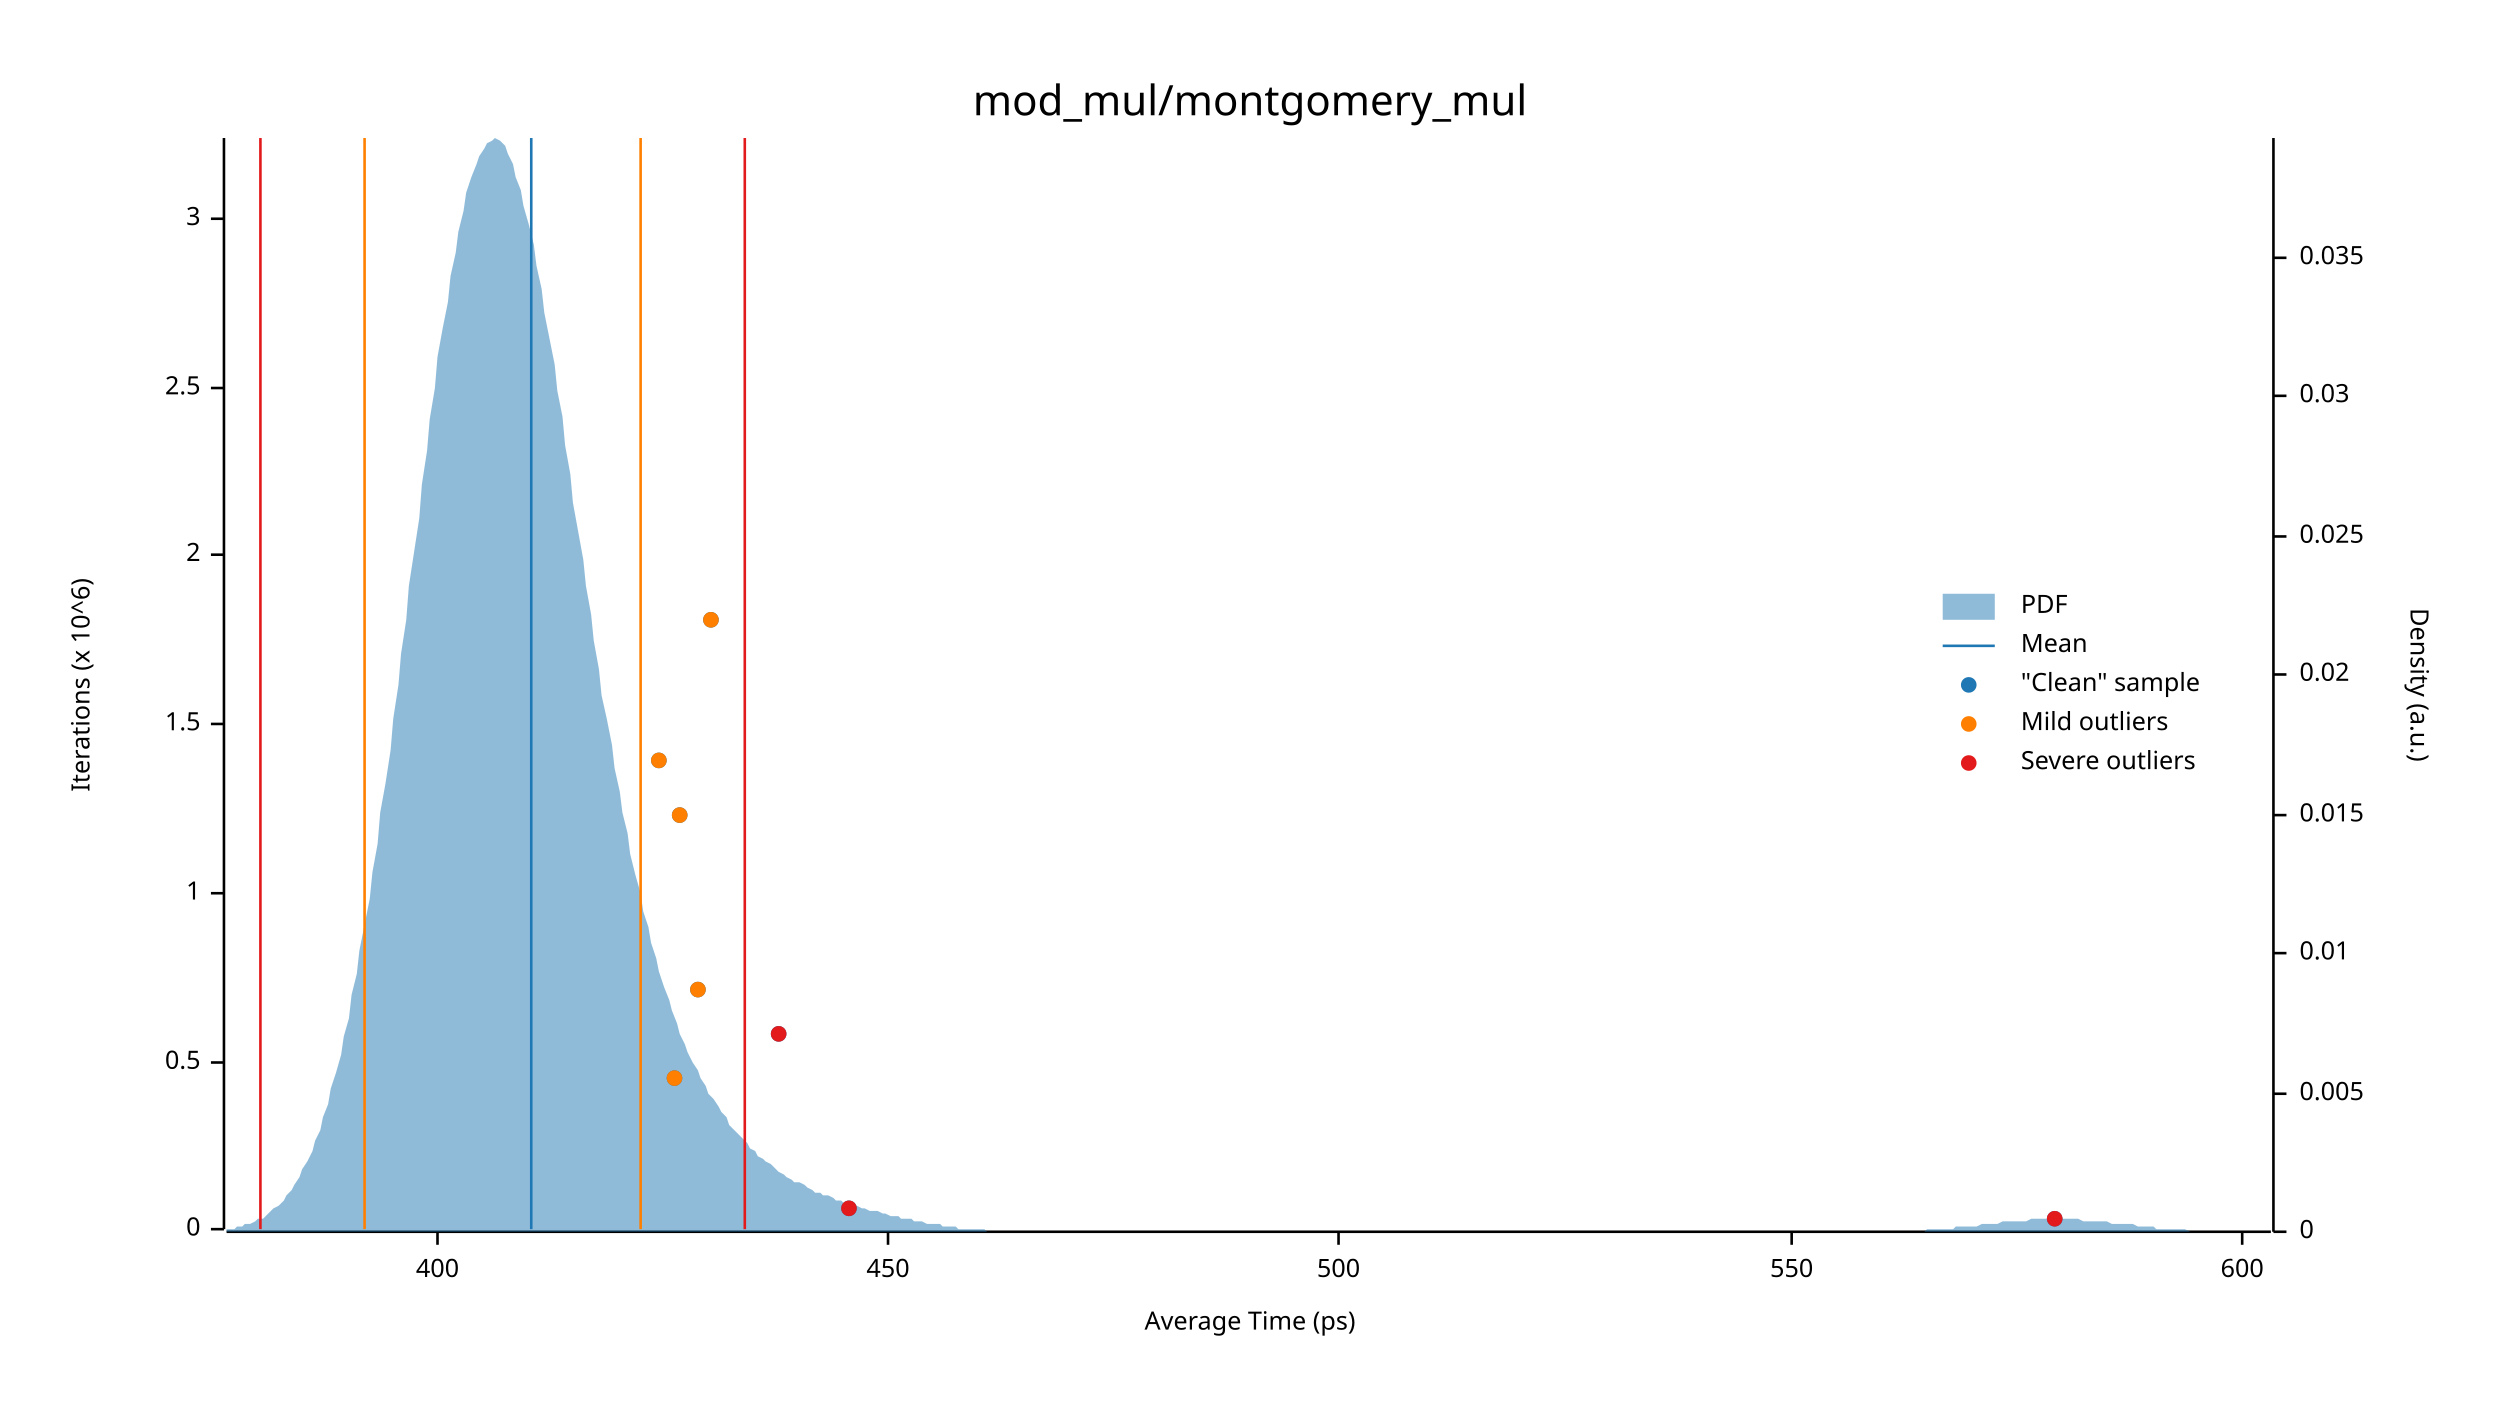
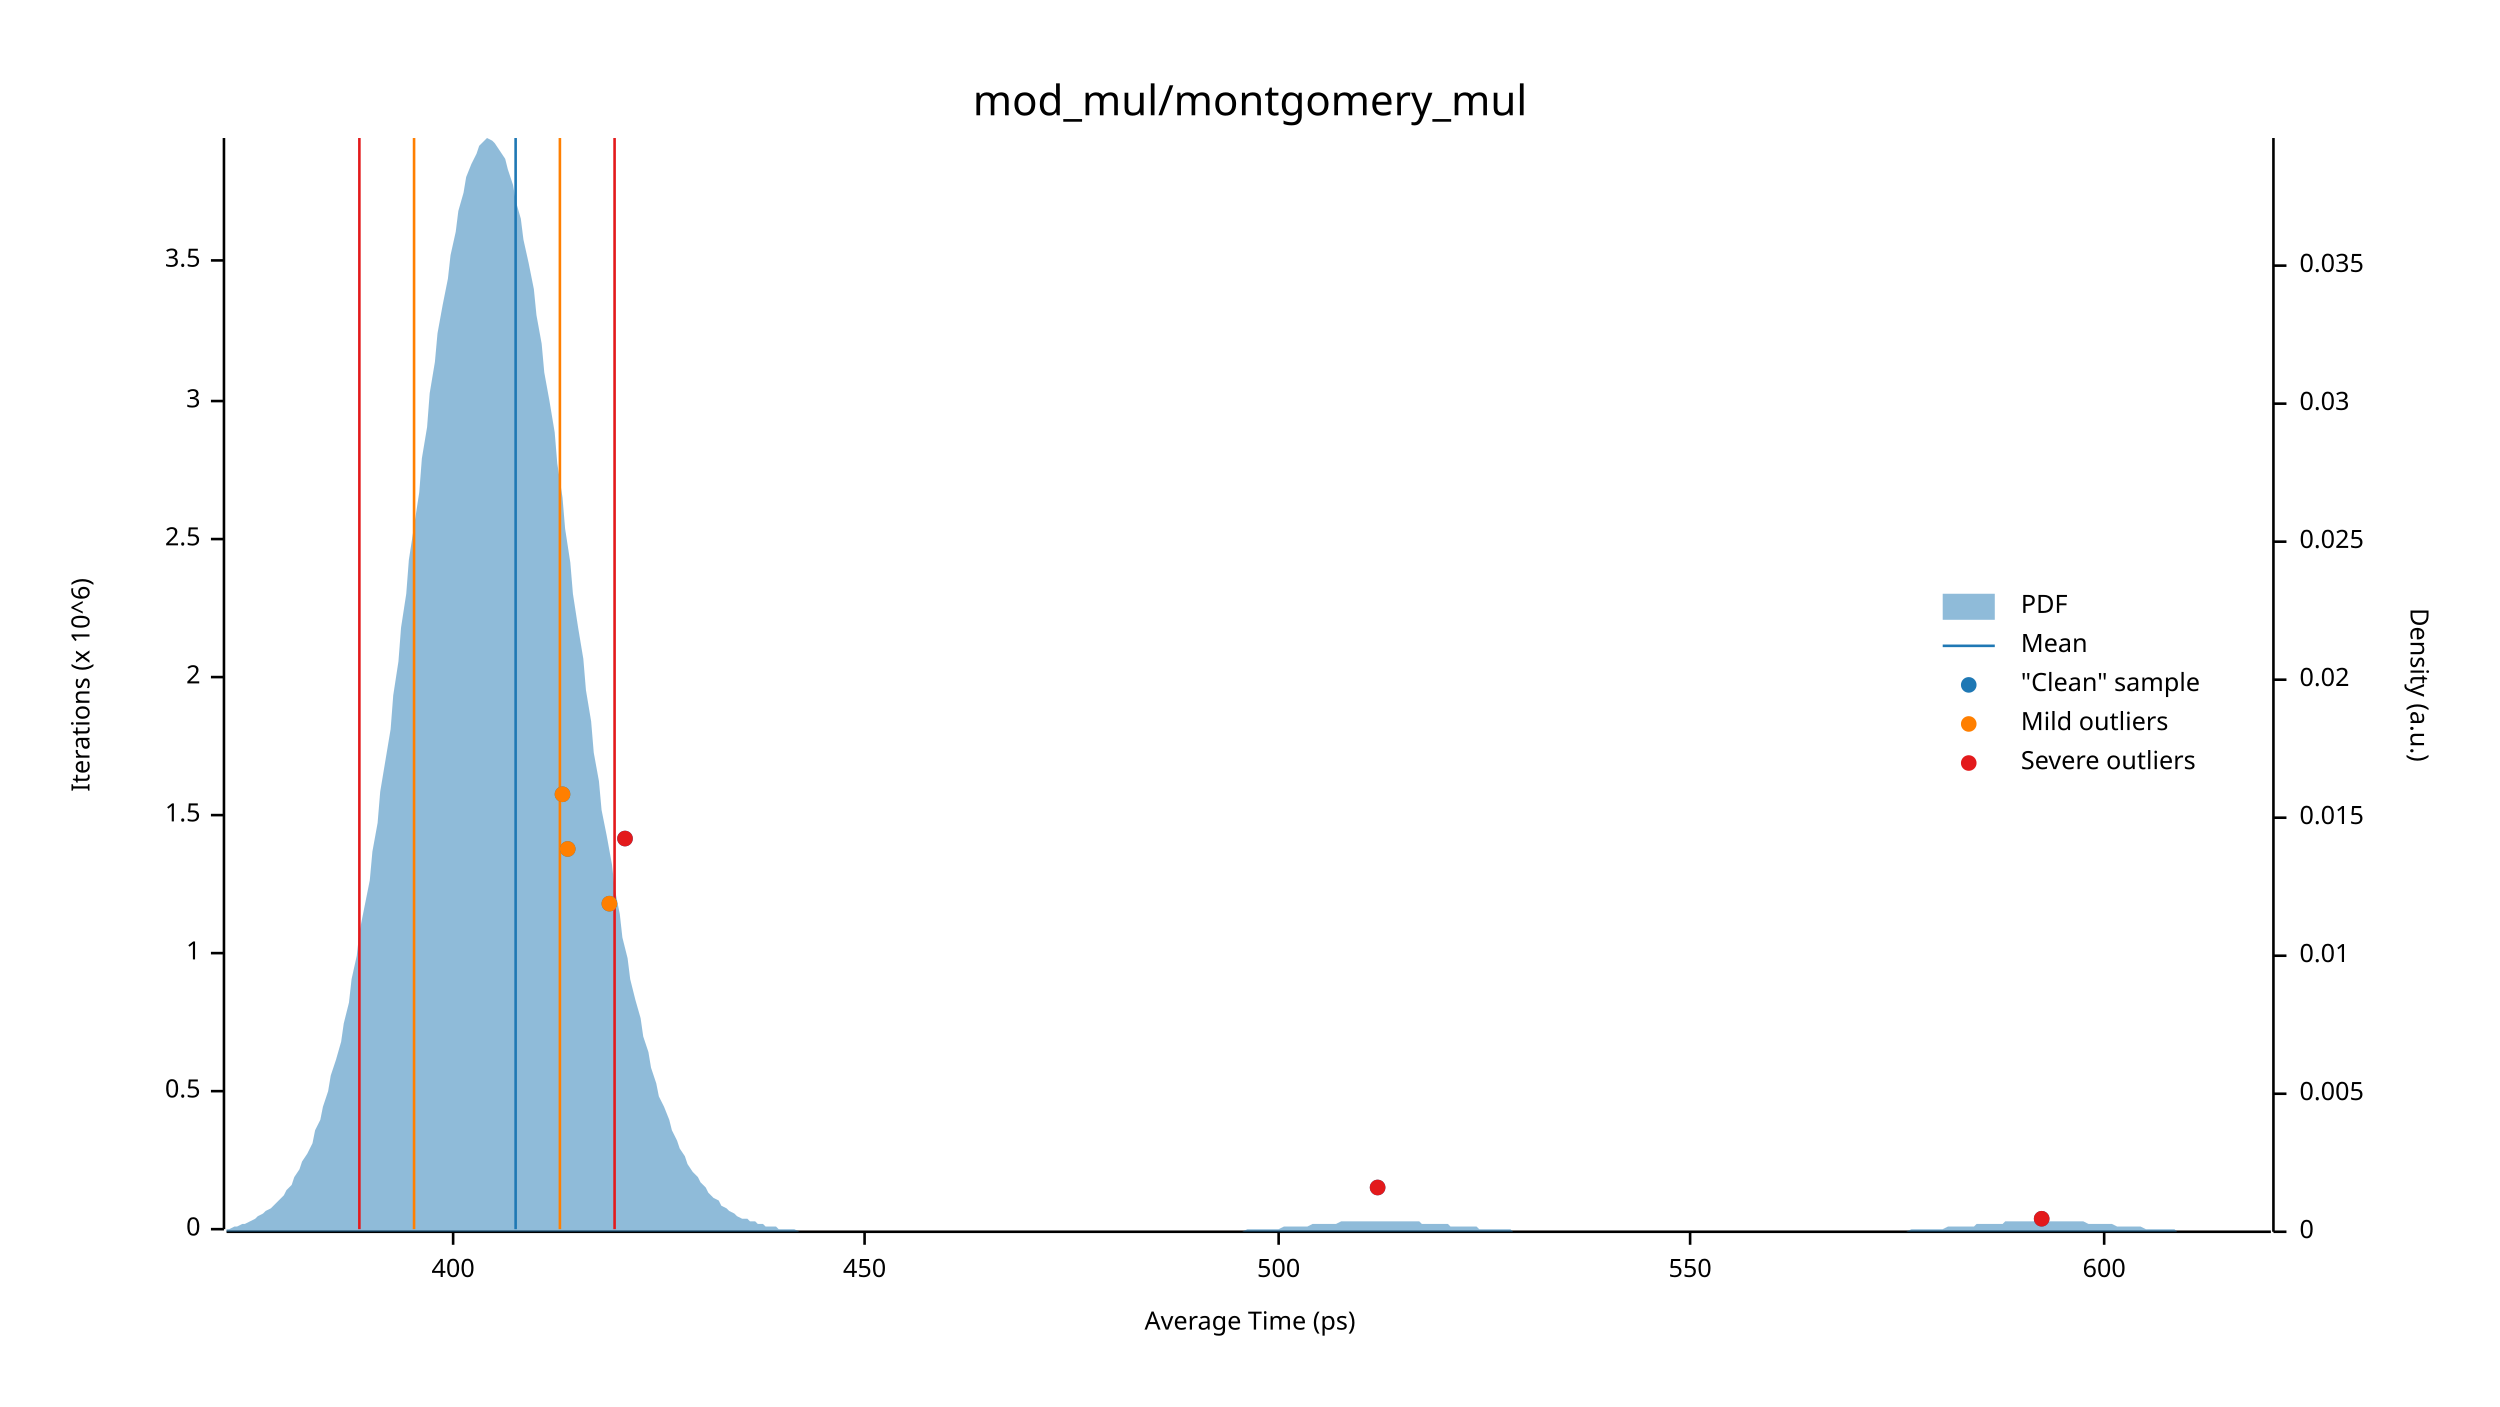
<svg xmlns="http://www.w3.org/2000/svg" width="960" height="540" viewBox="0 0 960 540">
  <text x="480" y="32" dy="0.76em" text-anchor="middle" font-family="sans-serif" font-size="16.129" opacity="1" fill="#000000">
mod_mul/montgomery_mul
</text>
  <text x="27" y="263" dy="0.76em" text-anchor="middle" font-family="sans-serif" font-size="9.677" opacity="1" fill="#000000" transform="rotate(270, 27, 263)">
Iterations (x 10^6)
</text>
  <text x="480" y="513" dy="-0.5ex" text-anchor="middle" font-family="sans-serif" font-size="9.677" opacity="1" fill="#000000">
Average Time (ps)
</text>
  <polyline fill="none" opacity="1" stroke="#000000" stroke-width="1" points="86,53 86,472 " />
  <text x="77" y="472" dy="0.5ex" text-anchor="end" font-family="sans-serif" font-size="9.677" opacity="1" fill="#000000">
0
</text>
  <polyline fill="none" opacity="1" stroke="#000000" stroke-width="1" points="81,472 86,472 " />
-   <text x="77" y="408" dy="0.5ex" text-anchor="end" font-family="sans-serif" font-size="9.677" opacity="1" fill="#000000">
+   <text x="77" y="419" dy="0.5ex" text-anchor="end" font-family="sans-serif" font-size="9.677" opacity="1" fill="#000000">
0.5
</text>
-   <polyline fill="none" opacity="1" stroke="#000000" stroke-width="1" points="81,408 86,408 " />
-   <text x="77" y="343" dy="0.5ex" text-anchor="end" font-family="sans-serif" font-size="9.677" opacity="1" fill="#000000">
+   <polyline fill="none" opacity="1" stroke="#000000" stroke-width="1" points="81,419 86,419 " />
+   <text x="77" y="366" dy="0.5ex" text-anchor="end" font-family="sans-serif" font-size="9.677" opacity="1" fill="#000000">
1
</text>
-   <polyline fill="none" opacity="1" stroke="#000000" stroke-width="1" points="81,343 86,343 " />
-   <text x="77" y="278" dy="0.5ex" text-anchor="end" font-family="sans-serif" font-size="9.677" opacity="1" fill="#000000">
+   <polyline fill="none" opacity="1" stroke="#000000" stroke-width="1" points="81,366 86,366 " />
+   <text x="77" y="313" dy="0.5ex" text-anchor="end" font-family="sans-serif" font-size="9.677" opacity="1" fill="#000000">
1.5
</text>
-   <polyline fill="none" opacity="1" stroke="#000000" stroke-width="1" points="81,278 86,278 " />
-   <text x="77" y="213" dy="0.5ex" text-anchor="end" font-family="sans-serif" font-size="9.677" opacity="1" fill="#000000">
+   <polyline fill="none" opacity="1" stroke="#000000" stroke-width="1" points="81,313 86,313 " />
+   <text x="77" y="260" dy="0.5ex" text-anchor="end" font-family="sans-serif" font-size="9.677" opacity="1" fill="#000000">
2
</text>
-   <polyline fill="none" opacity="1" stroke="#000000" stroke-width="1" points="81,213 86,213 " />
-   <text x="77" y="149" dy="0.5ex" text-anchor="end" font-family="sans-serif" font-size="9.677" opacity="1" fill="#000000">
+   <polyline fill="none" opacity="1" stroke="#000000" stroke-width="1" points="81,260 86,260 " />
+   <text x="77" y="207" dy="0.5ex" text-anchor="end" font-family="sans-serif" font-size="9.677" opacity="1" fill="#000000">
2.5
</text>
-   <polyline fill="none" opacity="1" stroke="#000000" stroke-width="1" points="81,149 86,149 " />
-   <text x="77" y="84" dy="0.5ex" text-anchor="end" font-family="sans-serif" font-size="9.677" opacity="1" fill="#000000">
+   <polyline fill="none" opacity="1" stroke="#000000" stroke-width="1" points="81,207 86,207 " />
+   <text x="77" y="154" dy="0.5ex" text-anchor="end" font-family="sans-serif" font-size="9.677" opacity="1" fill="#000000">
3
</text>
-   <polyline fill="none" opacity="1" stroke="#000000" stroke-width="1" points="81,84 86,84 " />
+   <polyline fill="none" opacity="1" stroke="#000000" stroke-width="1" points="81,154 86,154 " />
+   <text x="77" y="100" dy="0.5ex" text-anchor="end" font-family="sans-serif" font-size="9.677" opacity="1" fill="#000000">
+ 3.5
+ </text>
+   <polyline fill="none" opacity="1" stroke="#000000" stroke-width="1" points="81,100 86,100 " />
  <polyline fill="none" opacity="1" stroke="#000000" stroke-width="1" points="87,473 872,473 " />
-   <text x="168" y="483" dy="0.76em" text-anchor="middle" font-family="sans-serif" font-size="9.677" opacity="1" fill="#000000">
+   <text x="174" y="483" dy="0.76em" text-anchor="middle" font-family="sans-serif" font-size="9.677" opacity="1" fill="#000000">
400
</text>
-   <polyline fill="none" opacity="1" stroke="#000000" stroke-width="1" points="168,473 168,478 " />
-   <text x="341" y="483" dy="0.76em" text-anchor="middle" font-family="sans-serif" font-size="9.677" opacity="1" fill="#000000">
+   <polyline fill="none" opacity="1" stroke="#000000" stroke-width="1" points="174,473 174,478 " />
+   <text x="332" y="483" dy="0.76em" text-anchor="middle" font-family="sans-serif" font-size="9.677" opacity="1" fill="#000000">
450
</text>
-   <polyline fill="none" opacity="1" stroke="#000000" stroke-width="1" points="341,473 341,478 " />
-   <text x="514" y="483" dy="0.76em" text-anchor="middle" font-family="sans-serif" font-size="9.677" opacity="1" fill="#000000">
+   <polyline fill="none" opacity="1" stroke="#000000" stroke-width="1" points="332,473 332,478 " />
+   <text x="491" y="483" dy="0.76em" text-anchor="middle" font-family="sans-serif" font-size="9.677" opacity="1" fill="#000000">
500
</text>
-   <polyline fill="none" opacity="1" stroke="#000000" stroke-width="1" points="514,473 514,478 " />
-   <text x="688" y="483" dy="0.76em" text-anchor="middle" font-family="sans-serif" font-size="9.677" opacity="1" fill="#000000">
+   <polyline fill="none" opacity="1" stroke="#000000" stroke-width="1" points="491,473 491,478 " />
+   <text x="649" y="483" dy="0.76em" text-anchor="middle" font-family="sans-serif" font-size="9.677" opacity="1" fill="#000000">
550
</text>
-   <polyline fill="none" opacity="1" stroke="#000000" stroke-width="1" points="688,473 688,478 " />
-   <text x="861" y="483" dy="0.76em" text-anchor="middle" font-family="sans-serif" font-size="9.677" opacity="1" fill="#000000">
+   <polyline fill="none" opacity="1" stroke="#000000" stroke-width="1" points="649,473 649,478 " />
+   <text x="808" y="483" dy="0.76em" text-anchor="middle" font-family="sans-serif" font-size="9.677" opacity="1" fill="#000000">
600
</text>
-   <polyline fill="none" opacity="1" stroke="#000000" stroke-width="1" points="861,473 861,478 " />
+   <polyline fill="none" opacity="1" stroke="#000000" stroke-width="1" points="808,473 808,478 " />
  <text x="933" y="263" dy="0.76em" text-anchor="middle" font-family="sans-serif" font-size="9.677" opacity="1" fill="#000000" transform="rotate(90, 933, 263)">
Density (a.u.)
</text>
  <polyline fill="none" opacity="1" stroke="#000000" stroke-width="1" points="873,53 873,473 " />
  <text x="883" y="473" dy="0.5ex" text-anchor="start" font-family="sans-serif" font-size="9.677" opacity="1" fill="#000000">
0
</text>
  <polyline fill="none" opacity="1" stroke="#000000" stroke-width="1" points="873,473 878,473 " />
  <text x="883" y="420" dy="0.5ex" text-anchor="start" font-family="sans-serif" font-size="9.677" opacity="1" fill="#000000">
0.005
</text>
  <polyline fill="none" opacity="1" stroke="#000000" stroke-width="1" points="873,420 878,420 " />
-   <text x="883" y="366" dy="0.5ex" text-anchor="start" font-family="sans-serif" font-size="9.677" opacity="1" fill="#000000">
+   <text x="883" y="367" dy="0.5ex" text-anchor="start" font-family="sans-serif" font-size="9.677" opacity="1" fill="#000000">
0.01
</text>
-   <polyline fill="none" opacity="1" stroke="#000000" stroke-width="1" points="873,366 878,366 " />
-   <text x="883" y="313" dy="0.5ex" text-anchor="start" font-family="sans-serif" font-size="9.677" opacity="1" fill="#000000">
+   <polyline fill="none" opacity="1" stroke="#000000" stroke-width="1" points="873,367 878,367 " />
+   <text x="883" y="314" dy="0.5ex" text-anchor="start" font-family="sans-serif" font-size="9.677" opacity="1" fill="#000000">
0.015
</text>
-   <polyline fill="none" opacity="1" stroke="#000000" stroke-width="1" points="873,313 878,313 " />
-   <text x="883" y="259" dy="0.5ex" text-anchor="start" font-family="sans-serif" font-size="9.677" opacity="1" fill="#000000">
+   <polyline fill="none" opacity="1" stroke="#000000" stroke-width="1" points="873,314 878,314 " />
+   <text x="883" y="261" dy="0.5ex" text-anchor="start" font-family="sans-serif" font-size="9.677" opacity="1" fill="#000000">
0.02
</text>
-   <polyline fill="none" opacity="1" stroke="#000000" stroke-width="1" points="873,259 878,259 " />
-   <text x="883" y="206" dy="0.5ex" text-anchor="start" font-family="sans-serif" font-size="9.677" opacity="1" fill="#000000">
+   <polyline fill="none" opacity="1" stroke="#000000" stroke-width="1" points="873,261 878,261 " />
+   <text x="883" y="208" dy="0.5ex" text-anchor="start" font-family="sans-serif" font-size="9.677" opacity="1" fill="#000000">
0.025
</text>
-   <polyline fill="none" opacity="1" stroke="#000000" stroke-width="1" points="873,206 878,206 " />
-   <text x="883" y="152" dy="0.5ex" text-anchor="start" font-family="sans-serif" font-size="9.677" opacity="1" fill="#000000">
+   <polyline fill="none" opacity="1" stroke="#000000" stroke-width="1" points="873,208 878,208 " />
+   <text x="883" y="155" dy="0.5ex" text-anchor="start" font-family="sans-serif" font-size="9.677" opacity="1" fill="#000000">
0.03
</text>
-   <polyline fill="none" opacity="1" stroke="#000000" stroke-width="1" points="873,152 878,152 " />
-   <text x="883" y="99" dy="0.5ex" text-anchor="start" font-family="sans-serif" font-size="9.677" opacity="1" fill="#000000">
+   <polyline fill="none" opacity="1" stroke="#000000" stroke-width="1" points="873,155 878,155 " />
+   <text x="883" y="102" dy="0.5ex" text-anchor="start" font-family="sans-serif" font-size="9.677" opacity="1" fill="#000000">
0.035
</text>
-   <polyline fill="none" opacity="1" stroke="#000000" stroke-width="1" points="873,99 878,99 " />
-   <polygon opacity="0.5" fill="#1F78B4" points="87,472 88,472 90,472 91,471 93,471 94,470 96,470 98,469 99,468 101,468 102,467 104,465 105,464 107,463 109,461 110,459 112,457 113,455 115,452 116,449 118,446 120,442 121,438 123,434 124,429 126,424 127,418 129,412 131,405 132,398 134,391 135,382 137,374 138,365 140,355 142,345 143,335 145,324 146,312 148,301 150,288 151,276 153,263 154,251 156,238 157,225 159,212 161,199 162,186 164,173 165,161 167,149 168,137 170,126 172,116 173,106 175,97 176,89 178,81 179,74 181,68 183,63 184,60 186,57 187,55 189,54 190,53 192,54 194,56 195,59 197,63 198,68 200,73 201,79 203,86 205,94 206,102 208,111 209,120 211,130 213,140 214,150 216,160 217,171 219,182 220,193 222,204 224,215 225,225 227,236 228,246 230,257 231,267 233,276 235,286 236,295 238,304 239,312 241,320 242,328 244,336 246,343 247,350 249,356 250,362 252,368 253,373 255,379 257,384 258,388 260,393 261,397 263,401 264,404 266,408 268,411 269,414 271,417 272,420 274,422 276,425 277,427 279,429 280,432 282,434 283,435 285,437 287,439 288,441 290,442 291,444 293,445 294,446 296,447 298,449 299,450 301,451 302,452 304,453 305,454 307,454 309,455 310,456 312,457 313,458 315,458 316,459 318,459 320,460 321,461 323,461 324,462 326,462 327,463 329,463 331,464 332,464 334,465 335,465 337,465 339,466 340,466 342,467 343,467 345,467 346,468 348,468 350,468 351,469 353,469 354,469 356,470 357,470 359,470 361,470 362,471 364,471 365,471 367,471 368,472 370,472 372,472 373,472 375,472 376,472 378,472 379,473 381,473 383,473 384,473 386,473 387,473 389,473 391,473 392,473 394,473 395,473 397,473 398,473 400,473 402,473 403,473 405,473 406,473 408,473 409,473 411,473 413,473 414,473 416,473 417,473 419,473 420,473 422,473 424,473 425,473 427,473 428,473 430,473 431,473 433,473 435,473 436,473 438,473 439,473 441,473 442,473 444,473 446,473 447,473 449,473 450,473 452,473 454,473 455,473 457,473 458,473 460,473 461,473 463,473 465,473 466,473 468,473 469,473 471,473 472,473 474,473 476,473 477,473 479,473 480,473 482,473 483,473 485,473 487,473 488,473 490,473 491,473 493,473 494,473 496,473 498,473 499,473 501,473 502,473 504,473 505,473 507,473 509,473 510,473 512,473 513,473 515,473 517,473 518,473 520,473 521,473 523,473 524,473 526,473 528,473 529,473 531,473 532,473 534,473 535,473 537,473 539,473 540,473 542,473 543,473 545,473 546,473 548,473 550,473 551,473 553,473 554,473 556,473 557,473 559,473 561,473 562,473 564,473 565,473 567,473 568,473 570,473 572,473 573,473 575,473 576,473 578,473 580,473 581,473 583,473 584,473 586,473 587,473 589,473 591,473 592,473 594,473 595,473 597,473 598,473 600,473 602,473 603,473 605,473 606,473 608,473 609,473 611,473 613,473 614,473 616,473 617,473 619,473 620,473 622,473 624,473 625,473 627,473 628,473 630,473 632,473 633,473 635,473 636,473 638,473 639,473 641,473 643,473 644,473 646,473 647,473 649,473 650,473 652,473 654,473 655,473 657,473 658,473 660,473 661,473 663,473 665,473 666,473 668,473 669,473 671,473 672,473 674,473 676,473 677,473 679,473 680,473 682,473 683,473 685,473 687,473 688,473 690,473 691,473 693,473 695,473 696,473 698,473 699,473 701,473 702,473 704,473 706,473 707,473 709,473 710,473 712,473 713,473 715,473 717,473 718,473 720,473 721,473 723,473 724,473 726,473 728,473 729,473 731,473 732,473 734,473 735,473 737,473 739,473 740,472 742,472 743,472 745,472 746,472 748,472 750,472 751,471 753,471 754,471 756,471 758,471 759,471 761,470 762,470 764,470 765,470 767,470 769,469 770,469 772,469 773,469 775,469 776,469 778,469 780,468 781,468 783,468 784,468 786,468 787,468 789,468 791,468 792,468 794,468 795,468 797,468 798,468 800,469 802,469 803,469 805,469 806,469 808,469 809,469 811,470 813,470 814,470 816,470 817,470 819,470 821,471 822,471 824,471 825,471 827,471 828,472 830,472 832,472 833,472 835,472 836,472 838,472 839,472 841,473 843,473 844,473 846,473 847,473 849,473 850,473 852,473 854,473 855,473 857,473 858,473 860,473 861,473 863,473 865,473 866,473 868,473 869,473 871,473 873,473 873,473 87,473 " />
-   <polyline fill="none" opacity="1" stroke="#1F78B4" stroke-width="1" points="204,472 204,53 " />
-   <polyline fill="none" opacity="1" stroke="#FF7F00" stroke-width="1" points="140,472 140,53 " />
-   <polyline fill="none" opacity="1" stroke="#FF7F00" stroke-width="1" points="246,472 246,53 " />
-   <polyline fill="none" opacity="1" stroke="#E31A1C" stroke-width="1" points="100,472 100,53 " />
-   <polyline fill="none" opacity="1" stroke="#E31A1C" stroke-width="1" points="286,472 286,53 " />
-   <circle cx="789" cy="468" r="3" opacity="1" fill="#1F78B4" stroke="none" stroke-width="1" />
-   <circle cx="326" cy="464" r="3" opacity="1" fill="#1F78B4" stroke="none" stroke-width="1" />
-   <circle cx="259" cy="414" r="3" opacity="1" fill="#1F78B4" stroke="none" stroke-width="1" />
-   <circle cx="299" cy="397" r="3" opacity="1" fill="#1F78B4" stroke="none" stroke-width="1" />
-   <circle cx="268" cy="380" r="3" opacity="1" fill="#1F78B4" stroke="none" stroke-width="1" />
-   <circle cx="261" cy="313" r="3" opacity="1" fill="#1F78B4" stroke="none" stroke-width="1" />
-   <circle cx="253" cy="292" r="3" opacity="1" fill="#1F78B4" stroke="none" stroke-width="1" />
-   <circle cx="273" cy="238" r="3" opacity="1" fill="#1F78B4" stroke="none" stroke-width="1" />
-   <circle cx="259" cy="414" r="3" opacity="1" fill="#FF7F00" stroke="none" stroke-width="1" />
-   <circle cx="268" cy="380" r="3" opacity="1" fill="#FF7F00" stroke="none" stroke-width="1" />
-   <circle cx="261" cy="313" r="3" opacity="1" fill="#FF7F00" stroke="none" stroke-width="1" />
-   <circle cx="253" cy="292" r="3" opacity="1" fill="#FF7F00" stroke="none" stroke-width="1" />
-   <circle cx="273" cy="238" r="3" opacity="1" fill="#FF7F00" stroke="none" stroke-width="1" />
-   <circle cx="789" cy="468" r="3" opacity="1" fill="#E31A1C" stroke="none" stroke-width="1" />
-   <circle cx="326" cy="464" r="3" opacity="1" fill="#E31A1C" stroke="none" stroke-width="1" />
-   <circle cx="299" cy="397" r="3" opacity="1" fill="#E31A1C" stroke="none" stroke-width="1" />
+   <polyline fill="none" opacity="1" stroke="#000000" stroke-width="1" points="873,102 878,102 " />
+   <polygon opacity="0.5" fill="#1F78B4" points="87,472 88,472 90,471 91,471 93,470 94,470 96,469 98,468 99,467 101,466 102,465 104,464 105,463 107,461 109,459 110,457 112,455 113,452 115,449 116,446 118,443 120,439 121,434 123,430 124,425 126,419 127,413 129,407 131,400 132,393 134,385 135,376 137,367 138,358 140,348 142,338 143,327 145,316 146,304 148,292 150,280 151,267 153,254 154,241 156,228 157,215 159,202 161,189 162,176 164,164 165,151 167,139 168,128 170,117 172,107 173,98 175,89 176,81 178,74 179,68 181,63 183,59 184,56 186,54 187,53 189,54 190,55 192,58 194,61 195,65 197,71 198,77 200,84 201,92 203,101 205,111 206,121 208,132 209,143 211,154 213,166 214,178 216,191 217,203 219,216 220,228 222,241 224,253 225,265 227,277 228,289 230,300 231,311 233,321 235,332 236,341 238,351 239,360 241,368 242,376 244,384 246,391 247,398 249,404 250,410 252,416 253,421 255,425 257,430 258,434 260,438 261,441 263,444 264,447 266,450 268,452 269,454 271,456 272,458 274,460 276,461 277,463 279,464 280,465 282,466 283,467 285,468 287,468 288,469 290,469 291,470 293,470 294,471 296,471 298,471 299,472 301,472 302,472 304,472 305,472 307,473 309,473 310,473 312,473 313,473 315,473 316,473 318,473 320,473 321,473 323,473 324,473 326,473 327,473 329,473 331,473 332,473 334,473 335,473 337,473 339,473 340,473 342,473 343,473 345,473 346,473 348,473 350,473 351,473 353,473 354,473 356,473 357,473 359,473 361,473 362,473 364,473 365,473 367,473 368,473 370,473 372,473 373,473 375,473 376,473 378,473 379,473 381,473 383,473 384,473 386,473 387,473 389,473 391,473 392,473 394,473 395,473 397,473 398,473 400,473 402,473 403,473 405,473 406,473 408,473 409,473 411,473 413,473 414,473 416,473 417,473 419,473 420,473 422,473 424,473 425,473 427,473 428,473 430,473 431,473 433,473 435,473 436,473 438,473 439,473 441,473 442,473 444,473 446,473 447,473 449,473 450,473 452,473 454,473 455,473 457,473 458,473 460,473 461,473 463,473 465,473 466,473 468,473 469,473 471,473 472,473 474,473 476,473 477,473 479,472 480,472 482,472 483,472 485,472 487,472 488,472 490,472 491,472 493,471 494,471 496,471 498,471 499,471 501,471 502,471 504,470 505,470 507,470 509,470 510,470 512,470 513,470 515,469 517,469 518,469 520,469 521,469 523,469 524,469 526,469 528,469 529,469 531,469 532,469 534,469 535,469 537,469 539,469 540,469 542,469 543,469 545,469 546,470 548,470 550,470 551,470 553,470 554,470 556,470 557,471 559,471 561,471 562,471 564,471 565,471 567,471 568,472 570,472 572,472 573,472 575,472 576,472 578,472 580,472 581,473 583,473 584,473 586,473 587,473 589,473 591,473 592,473 594,473 595,473 597,473 598,473 600,473 602,473 603,473 605,473 606,473 608,473 609,473 611,473 613,473 614,473 616,473 617,473 619,473 620,473 622,473 624,473 625,473 627,473 628,473 630,473 632,473 633,473 635,473 636,473 638,473 639,473 641,473 643,473 644,473 646,473 647,473 649,473 650,473 652,473 654,473 655,473 657,473 658,473 660,473 661,473 663,473 665,473 666,473 668,473 669,473 671,473 672,473 674,473 676,473 677,473 679,473 680,473 682,473 683,473 685,473 687,473 688,473 690,473 691,473 693,473 695,473 696,473 698,473 699,473 701,473 702,473 704,473 706,473 707,473 709,473 710,473 712,473 713,473 715,473 717,473 718,473 720,473 721,473 723,473 724,473 726,473 728,473 729,473 731,473 732,473 734,472 735,472 737,472 739,472 740,472 742,472 743,472 745,472 746,472 748,471 750,471 751,471 753,471 754,471 756,471 758,471 759,470 761,470 762,470 764,470 765,470 767,470 769,470 770,469 772,469 773,469 775,469 776,469 778,469 780,469 781,469 783,469 784,469 786,469 787,469 789,469 791,469 792,469 794,469 795,469 797,469 798,469 800,469 802,470 803,470 805,470 806,470 808,470 809,470 811,470 813,471 814,471 816,471 817,471 819,471 821,471 822,471 824,472 825,472 827,472 828,472 830,472 832,472 833,472 835,472 836,473 838,473 839,473 841,473 843,473 844,473 846,473 847,473 849,473 850,473 852,473 854,473 855,473 857,473 858,473 860,473 861,473 863,473 865,473 866,473 868,473 869,473 871,473 873,473 873,473 87,473 " />
+   <polyline fill="none" opacity="1" stroke="#1F78B4" stroke-width="1" points="198,472 198,53 " />
+   <polyline fill="none" opacity="1" stroke="#FF7F00" stroke-width="1" points="159,472 159,53 " />
+   <polyline fill="none" opacity="1" stroke="#FF7F00" stroke-width="1" points="215,472 215,53 " />
+   <polyline fill="none" opacity="1" stroke="#E31A1C" stroke-width="1" points="138,472 138,53 " />
+   <polyline fill="none" opacity="1" stroke="#E31A1C" stroke-width="1" points="236,472 236,53 " />
+   <circle cx="784" cy="468" r="3" opacity="1" fill="#1F78B4" stroke="none" stroke-width="1" />
+   <circle cx="529" cy="456" r="3" opacity="1" fill="#1F78B4" stroke="none" stroke-width="1" />
+   <circle cx="234" cy="347" r="3" opacity="1" fill="#1F78B4" stroke="none" stroke-width="1" />
+   <circle cx="218" cy="326" r="3" opacity="1" fill="#1F78B4" stroke="none" stroke-width="1" />
+   <circle cx="240" cy="322" r="3" opacity="1" fill="#1F78B4" stroke="none" stroke-width="1" />
+   <circle cx="216" cy="305" r="3" opacity="1" fill="#1F78B4" stroke="none" stroke-width="1" />
+   <circle cx="234" cy="347" r="3" opacity="1" fill="#FF7F00" stroke="none" stroke-width="1" />
+   <circle cx="218" cy="326" r="3" opacity="1" fill="#FF7F00" stroke="none" stroke-width="1" />
+   <circle cx="216" cy="305" r="3" opacity="1" fill="#FF7F00" stroke="none" stroke-width="1" />
+   <circle cx="784" cy="468" r="3" opacity="1" fill="#E31A1C" stroke="none" stroke-width="1" />
+   <circle cx="529" cy="456" r="3" opacity="1" fill="#E31A1C" stroke="none" stroke-width="1" />
+   <circle cx="240" cy="322" r="3" opacity="1" fill="#E31A1C" stroke="none" stroke-width="1" />
  <text x="776" y="228" dy="0.76em" text-anchor="start" font-family="sans-serif" font-size="9.677" opacity="1" fill="#000000">
PDF
</text>
  <text x="776" y="243" dy="0.76em" text-anchor="start" font-family="sans-serif" font-size="9.677" opacity="1" fill="#000000">
Mean
</text>
  <text x="776" y="258" dy="0.76em" text-anchor="start" font-family="sans-serif" font-size="9.677" opacity="1" fill="#000000">
"Clean" sample
</text>
  <text x="776" y="273" dy="0.76em" text-anchor="start" font-family="sans-serif" font-size="9.677" opacity="1" fill="#000000">
Mild outliers
</text>
  <text x="776" y="288" dy="0.76em" text-anchor="start" font-family="sans-serif" font-size="9.677" opacity="1" fill="#000000">
Severe outliers
</text>
  <rect x="746" y="228" width="20" height="10" opacity="0.5" fill="#1F78B4" stroke="none" />
  <polyline fill="none" opacity="1" stroke="#1F78B4" stroke-width="1" points="746,248 766,248 " />
  <circle cx="756" cy="263" r="3" opacity="1" fill="#1F78B4" stroke="none" stroke-width="1" />
  <circle cx="756" cy="278" r="3" opacity="1" fill="#FF7F00" stroke="none" stroke-width="1" />
  <circle cx="756" cy="293" r="3" opacity="1" fill="#E31A1C" stroke="none" stroke-width="1" />
</svg>
